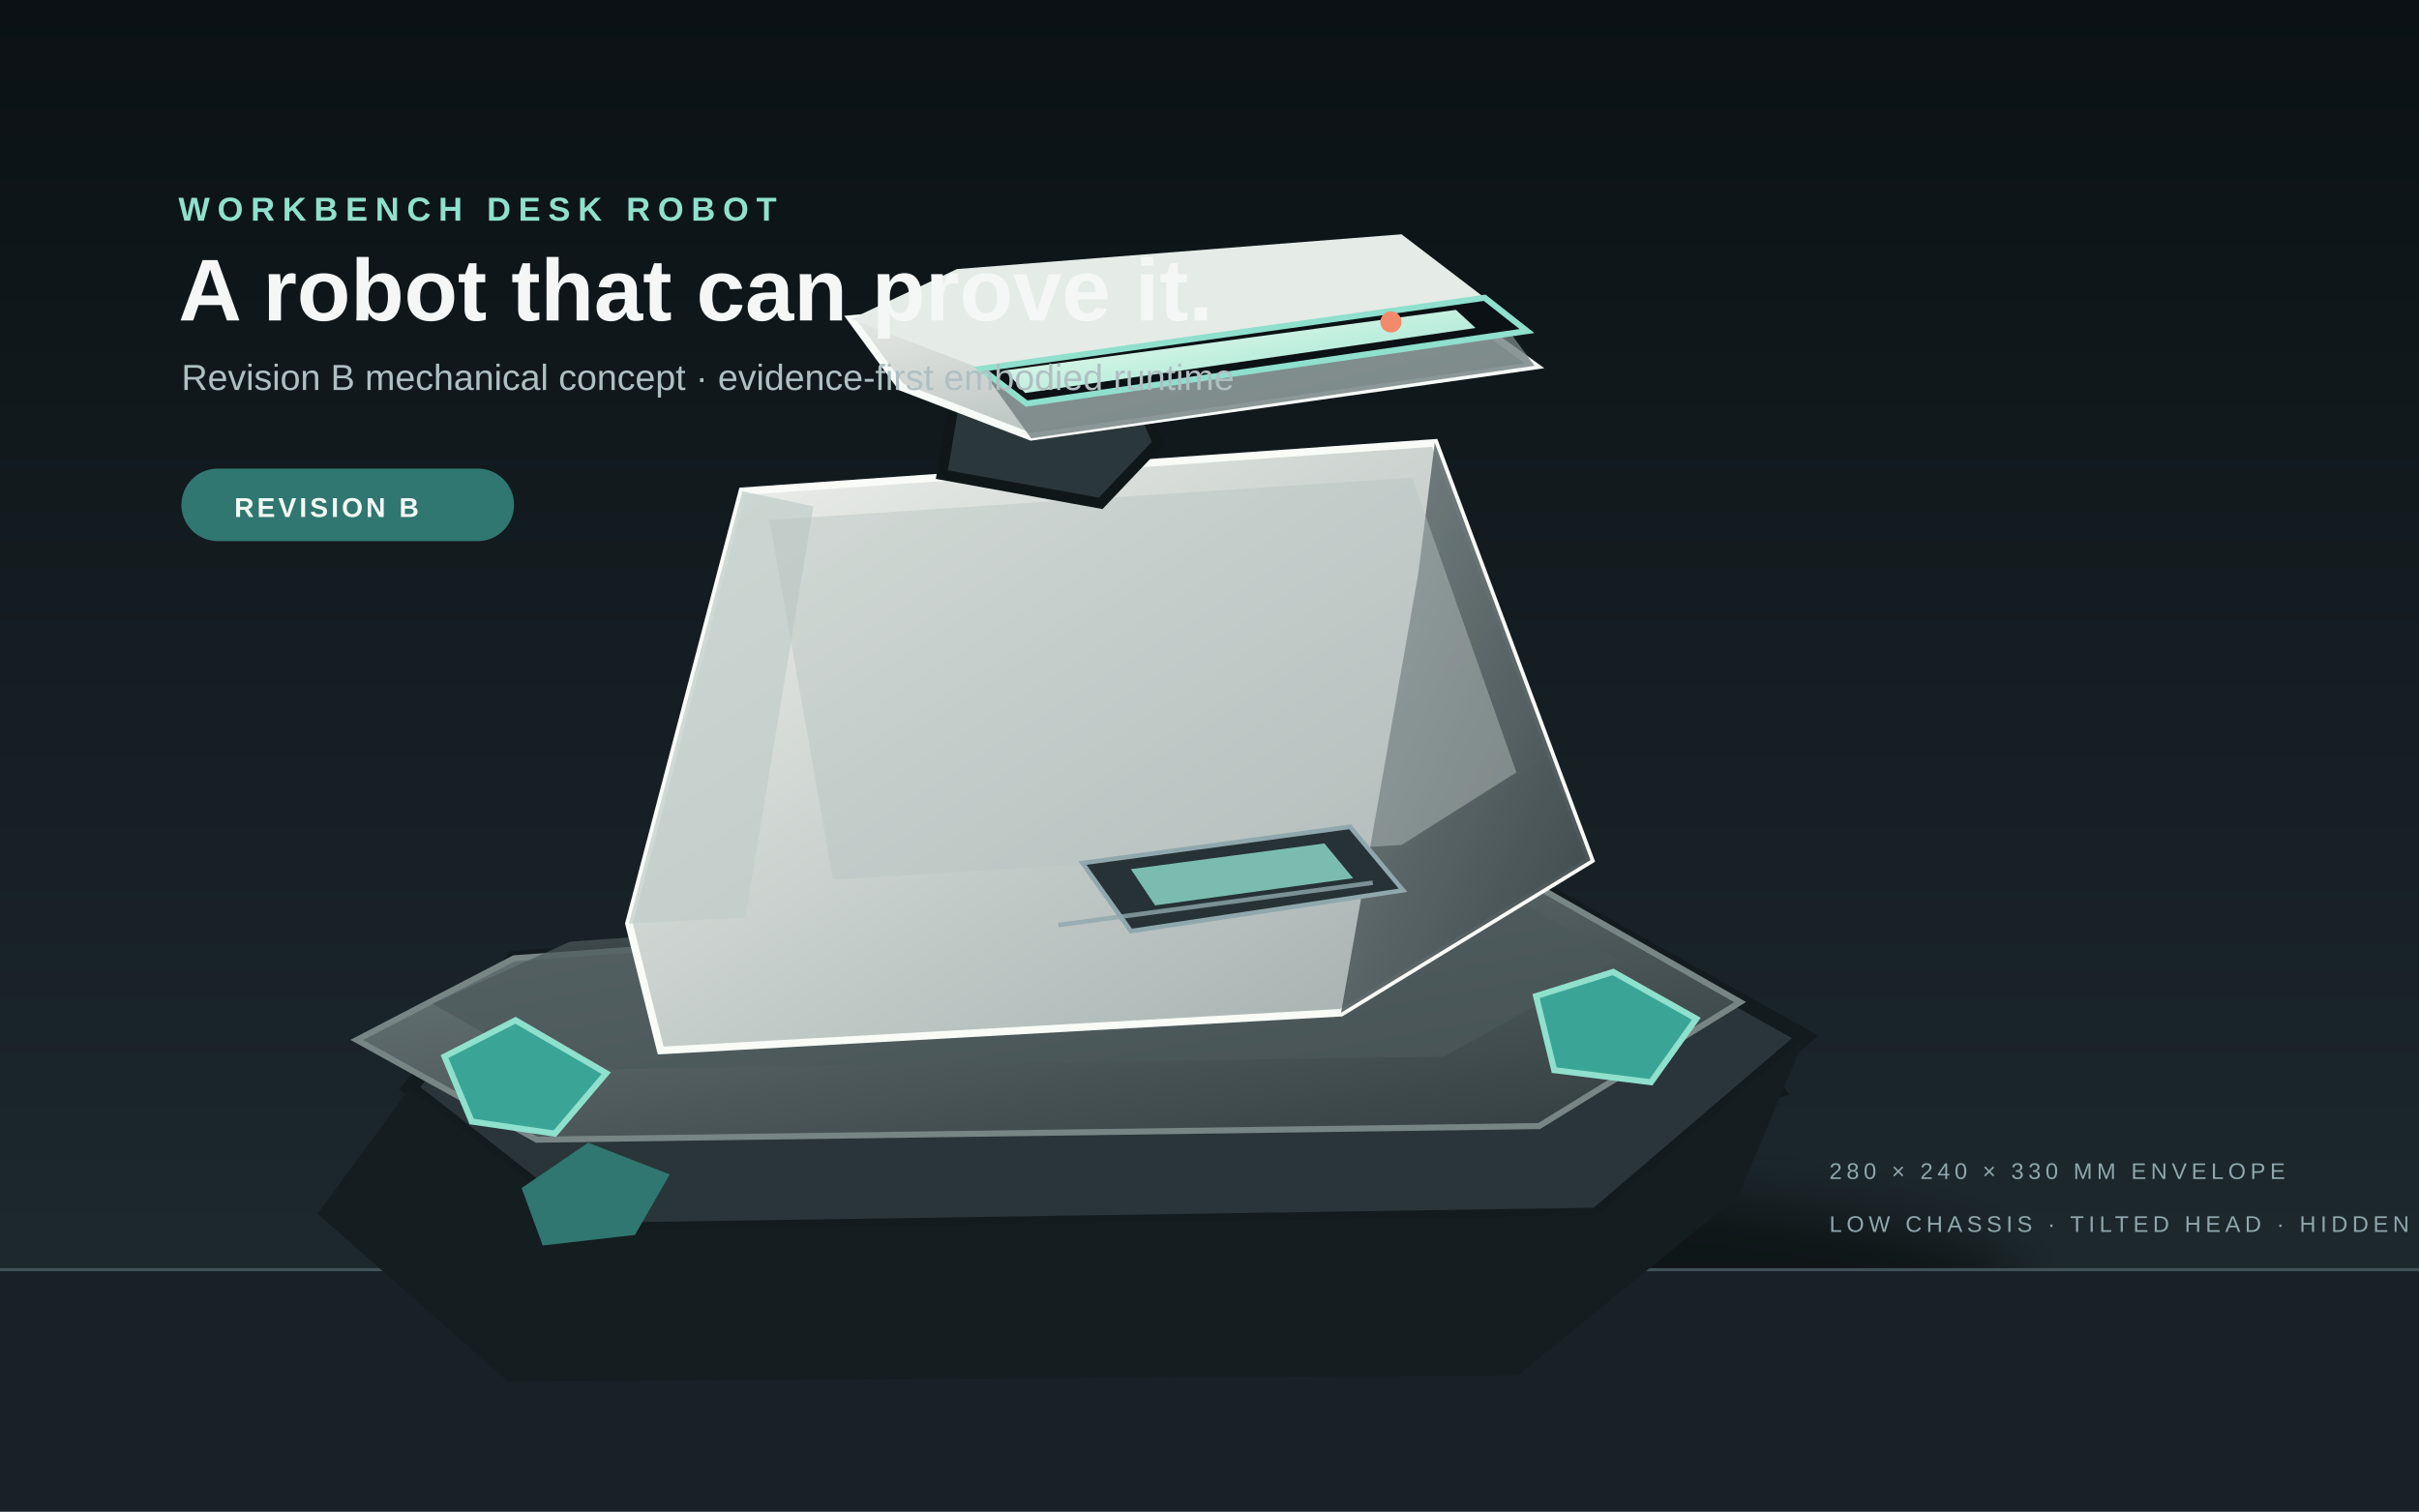
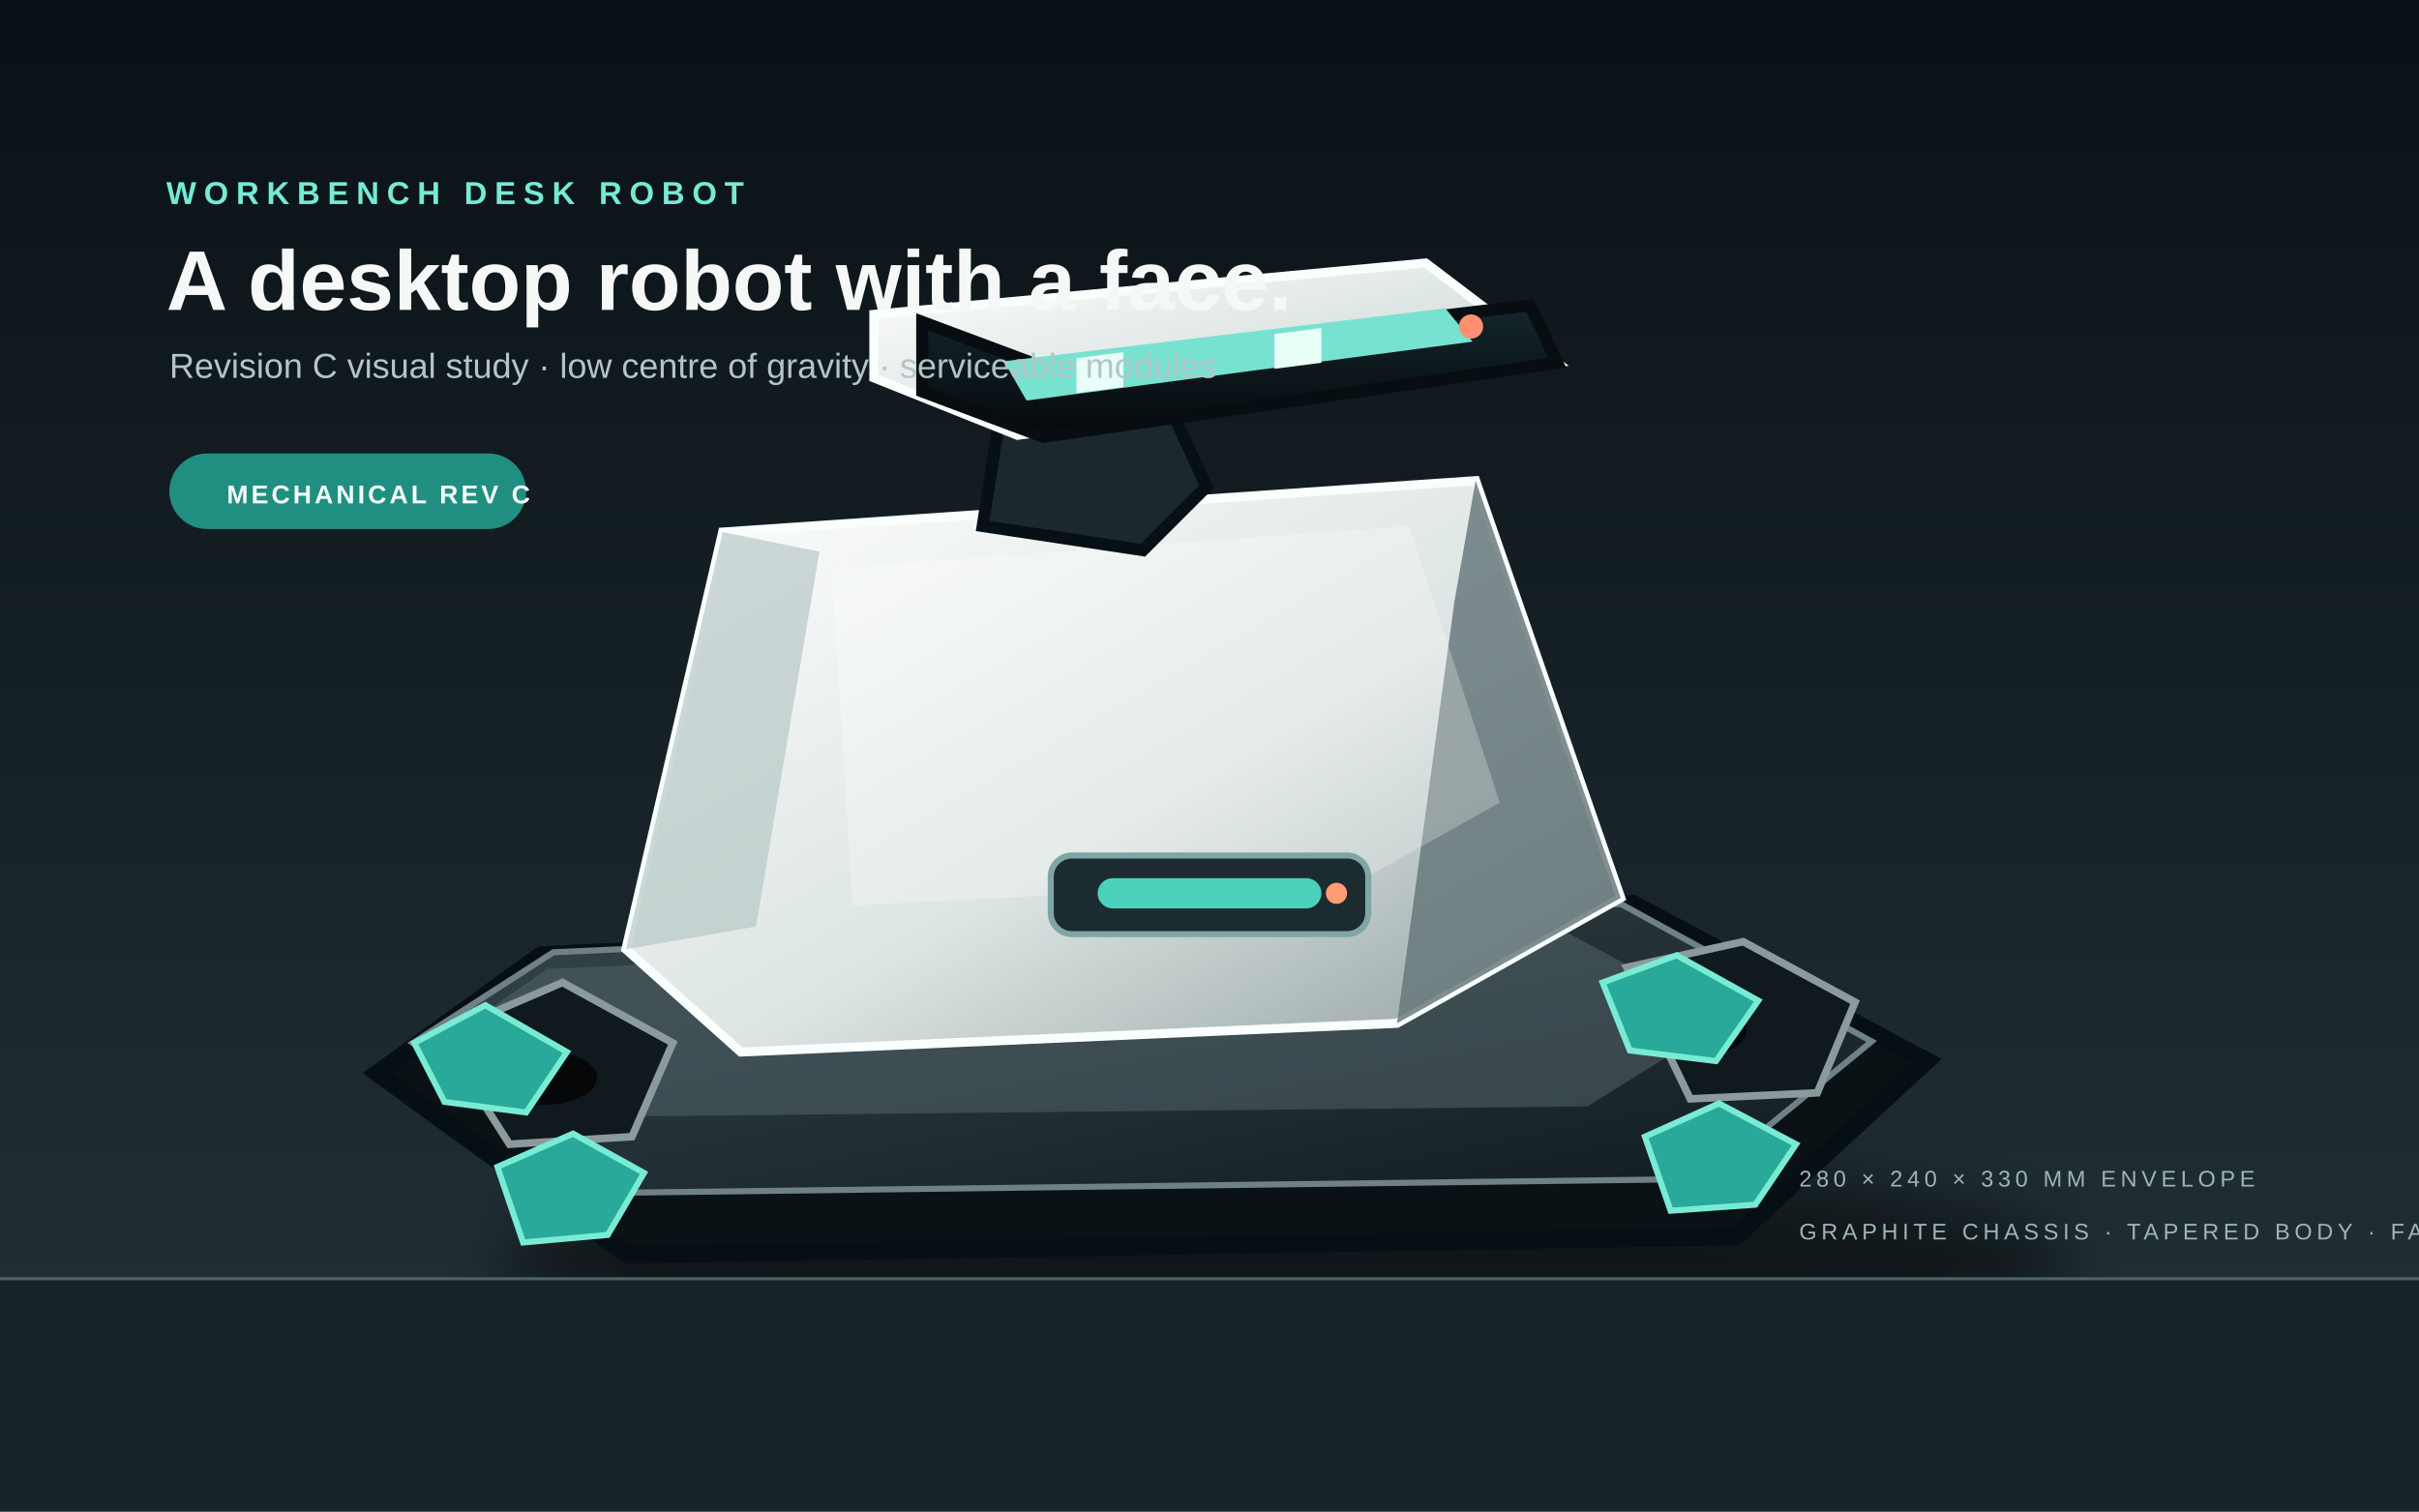
<svg xmlns="http://www.w3.org/2000/svg" viewBox="0 0 1600 1000" role="img" aria-labelledby="title desc">
  <defs>
-     <linearGradient id="bg" x1="0" x2="0" y1="0" y2="1">
-       <stop stop-color="#0b1115" />
-       <stop offset="1" stop-color="#202d31" />
+     <linearGradient id="bg" x1="0" y1="0" x2="0" y2="1">
+       <stop stop-color="#091116" />
+       <stop offset="1" stop-color="#243338" />
    </linearGradient>
-     <linearGradient id="shell" x1="0" x2="1" y1="0" y2="1">
-       <stop stop-color="#f1f3ee" />
-       <stop offset="1" stop-color="#9ca9a8" />
+     <linearGradient id="shell" x1="0" y1="0" x2="1" y2="1">
+       <stop stop-color="#fff" />
+       <stop offset=".55" stop-color="#dce5e3" />
+       <stop offset="1" stop-color="#8d9b9c" />
    </linearGradient>
-     <linearGradient id="side" x1="0" x2="1" y1="0" y2="1">
-       <stop stop-color="#6f7c7d" />
-       <stop offset="1" stop-color="#303b3e" />
+     <linearGradient id="graphite" x1="0" y1="0" x2="1" y2="1">
+       <stop stop-color="#35464b" />
+       <stop offset="1" stop-color="#111b20" />
    </linearGradient>
-     <linearGradient id="screen" x1="0" x2="1" y1="0" y2="1">
-       <stop stop-color="#f8fff3" />
-       <stop offset="1" stop-color="#8fe0cc" />
+     <linearGradient id="face" x1="0" y1="0" x2="0" y2="1">
+       <stop stop-color="#14262c" />
+       <stop offset="1" stop-color="#05090b" />
    </linearGradient>
-     <filter id="shadow" x="-30%" y="-30%" width="160%" height="180%">
-       <feGaussianBlur stdDeviation="18" />
+     <filter id="blur">
+       <feGaussianBlur stdDeviation="22" />
    </filter>
  </defs>
  <rect width="1600" height="1000" fill="url(#bg)" />
-   <ellipse cx="820" cy="850" rx="515" ry="74" fill="#000" opacity=".46" filter="url(#shadow)" />
-   <path d="M0 840h1600v160H0z" fill="#182226" />
-   <path d="M0 840h1600" stroke="#405158" stroke-width="2" />
-   <ellipse cx="1090" cy="724" rx="90" ry="33" fill="#080b0c" transform="rotate(-8 1090 724)" />
-   <path d="M1018 684l118-18 41 56-125 35z" fill="#253033" stroke="#11191d" stroke-width="8" />
-   <ellipse cx="1074" cy="726" rx="57" ry="24" fill="#111719" transform="rotate(-8 1074 726)" />
-   <path d="M340 634L1014 585 1194 686 1056 804 391 814 271 720z" fill="#293538" stroke="#121b1e" stroke-width="10" />
-   <path d="M271 720l120 94 665-10 138-118-44 105-146 119-668 4-126-111z" fill="#141d20" />
-   <path d="M340 634l674-49 137 78-133 82-663 9-119-66z" fill="url(#side)" stroke="#788585" stroke-width="4" />
-   <path d="M377 623l602-43 92 55-116 64-592 9-77-44z" fill="#4b585a" opacity=".7" />
-   <path d="M294 699l47-24 60 35-34 40-55-8z" fill="#3aa596" stroke="#8fe0cc" stroke-width="4" />
-   <path d="M1016 659l51-16 55 31-30 42-64-8z" fill="#3aa596" stroke="#8fe0cc" stroke-width="4" />
-   <path d="M345 786l44-30 54 21-23 40-61 7z" fill="#2f7770" />
-   <path d="M416 611l75-286 458-32 103 276-165 101-450 25z" fill="url(#shell)" stroke="#f8fbf6" stroke-width="5" />
-   <path d="M949 293l103 276-165 101 51-290z" fill="url(#side)" opacity=".9" />
-   <path d="M416 611l75-286 47 10-45 272z" fill="#c1cdca" opacity=".75" />
-   <path d="M509 344l425-28 69 195-76 48-376 23z" fill="#b7c3c1" opacity=".45" />
-   <path d="M623 314l12-72 104-11 27 62-38 40z" fill="#2b383b" stroke="#101719" stroke-width="7" />
-   <path d="M563 211l364-33 88 64-333 47-86-33z" fill="url(#shell)" stroke="#f7fbf8" stroke-width="5" />
-   <path d="M563 211l86 33 333-47-55-42-294 23z" fill="#e5ebe7" />
-   <path d="M649 244l333-47 33 45-333 48z" fill="#728080" opacity=".8" />
-   <path d="M649 244l333-47 28 22-331 48z" fill="#0b1114" stroke="#8fe0cc" stroke-width="4" />
-   <path d="M665 245l298-40 13 12-298 43z" fill="url(#screen)" />
-   <circle cx="920" cy="213" r="7" fill="#f28b6b" />
-   <path d="M716 571l177-24 35 42-180 27z" fill="#263235" stroke="#8fa7ad" stroke-width="3" />
-   <path d="M748 575l128-17 19 23-131 18z" fill="#8fe0cc" opacity=".8" />
-   <path d="M700 612l208-28" stroke="#8fa7ad" stroke-width="3" opacity=".8" />
-   <text x="118" y="146" fill="#8fe0cc" font-family="Arial, sans-serif" font-size="22" font-weight="700" letter-spacing="5">WORKBENCH DESK ROBOT</text>
-   <text x="118" y="212" fill="#f4f7f5" font-family="Arial, sans-serif" font-size="58" font-weight="700">A robot that can prove it.</text>
-   <text x="120" y="258" fill="#afc0c2" font-family="Arial, sans-serif" font-size="24">Revision B mechanical concept · evidence-first embodied runtime</text>
-   <rect x="120" y="310" width="220" height="48" rx="24" fill="#2f7770" />
-   <text x="155" y="342" fill="#f4f7f5" font-family="Arial, sans-serif" font-size="18" font-weight="700" letter-spacing="2">REVISION B</text>
-   <text x="1210" y="780" fill="#8fa7ad" font-family="Arial, sans-serif" font-size="15" letter-spacing="3">280 × 240 × 330 MM ENVELOPE</text>
-   <text x="1210" y="815" fill="#8fa7ad" font-family="Arial, sans-serif" font-size="15" letter-spacing="3">LOW CHASSIS · TILTED HEAD · HIDDEN WHEELS</text>
+   <ellipse cx="850" cy="840" rx="520" ry="75" fill="#000" opacity=".5" filter="url(#blur)" />
+   <path d="M0 846h1600v154H0z" fill="#172429" />
+   <path d="M0 846h1600" stroke="#4c6268" stroke-width="2" />
+   <path d="M250 710l108-78 722-34 194 104-126 116-733 12z" fill="#0b1216" stroke="#061014" stroke-width="12" />
+   <path d="M273 690l93-60 706-32 166 91-111 91-709 9z" fill="url(#graphite)" stroke="#708186" stroke-width="4" />
+   <path d="M362 641l665-29 116 62-93 58-674 7-87-47z" fill="#526368" opacity=".55" />
+   <path d="M291 685l81-35 73 40-27 62-81 5zM1076 640l77-17 74 40-25 60-84 4z" fill="#10191d" stroke="#8b9b9c" stroke-width="5" />
+   <ellipse cx="359" cy="713" rx="36" ry="18" fill="#050708" />
+   <ellipse cx="1119" cy="682" rx="36" ry="18" fill="#050708" />
+   <path d="M274 690l47-25 54 31-27 40-54-7zM1060 650l49-18 54 30-28 40-57-7zM329 772l50-22 47 26-24 41-56 5zM1088 752l49-22 51 27-27 40-56 4z" fill="#28a999" stroke="#79ebd5" stroke-width="4" />
+   <path d="M414 628l64-276 498-34 96 276-148 83-434 19z" fill="url(#shell)" stroke="#f9fffd" stroke-width="6" />
+   <path d="M976 318l96 276-148 83 38-279z" fill="#657579" opacity=".82" />
+   <path d="M478 352l64 13-42 248-86 15z" fill="#b7c7c6" opacity=".7" />
+   <path d="M550 376l382-28 60 183-91 51-337 17z" fill="#fff" opacity=".25" />
+   <rect x="695" y="566" width="210" height="52" rx="14" fill="#1c2b30" stroke="#7fa5a5" stroke-width="4" />
+   <rect x="726" y="581" width="148" height="20" rx="10" fill="#4bd1bc" />
+   <circle cx="884" cy="591" r="7" fill="#ff9d75" />
+   <path d="M650 348l12-77 107-12 29 63-42 42z" fill="#1b292e" stroke="#071014" stroke-width="8" />
+   <path d="M578 208l365-34 87 66-357 48-95-38z" fill="url(#shell)" stroke="#f9fffd" stroke-width="6" />
+   <path d="M610 213l75 28 327-39 18 38-340 49-80-30z" fill="url(#face)" stroke="#070d10" stroke-width="8" />
+   <path d="M664 239l292-35 18 22-295 39z" fill="#78e2d0" />
+   <path d="M712 237l31-4v23l-31 4zM843 221l31-4v23l-31 4z" fill="#e8fff8" />
+   <circle cx="973" cy="216" r="8" fill="#ff906f" />
+   <text x="110" y="135" fill="#75ead5" font-family="Arial,sans-serif" font-size="21" font-weight="700" letter-spacing="5">WORKBENCH DESK ROBOT</text>
+   <text x="110" y="205" fill="#f5f8f7" font-family="Arial,sans-serif" font-size="56" font-weight="700">A desktop robot with a face.</text>
+   <text x="112" y="250" fill="#b3c5c8" font-family="Arial,sans-serif" font-size="23">Revision C visual study · low centre of gravity · serviceable modules</text>
+   <rect x="112" y="300" width="236" height="50" rx="25" fill="#208f81" />
+   <text x="150" y="333" fill="#f7fffc" font-family="Arial,sans-serif" font-size="17" font-weight="700" letter-spacing="2">MECHANICAL REV C</text>
+   <text x="1190" y="785" fill="#9eb5b8" font-family="Arial,sans-serif" font-size="15" letter-spacing="3">280 × 240 × 330 MM ENVELOPE</text>
+   <text x="1190" y="820" fill="#9eb5b8" font-family="Arial,sans-serif" font-size="15" letter-spacing="3">GRAPHITE CHASSIS · TAPERED BODY · FACE DISPLAY</text>
</svg>
